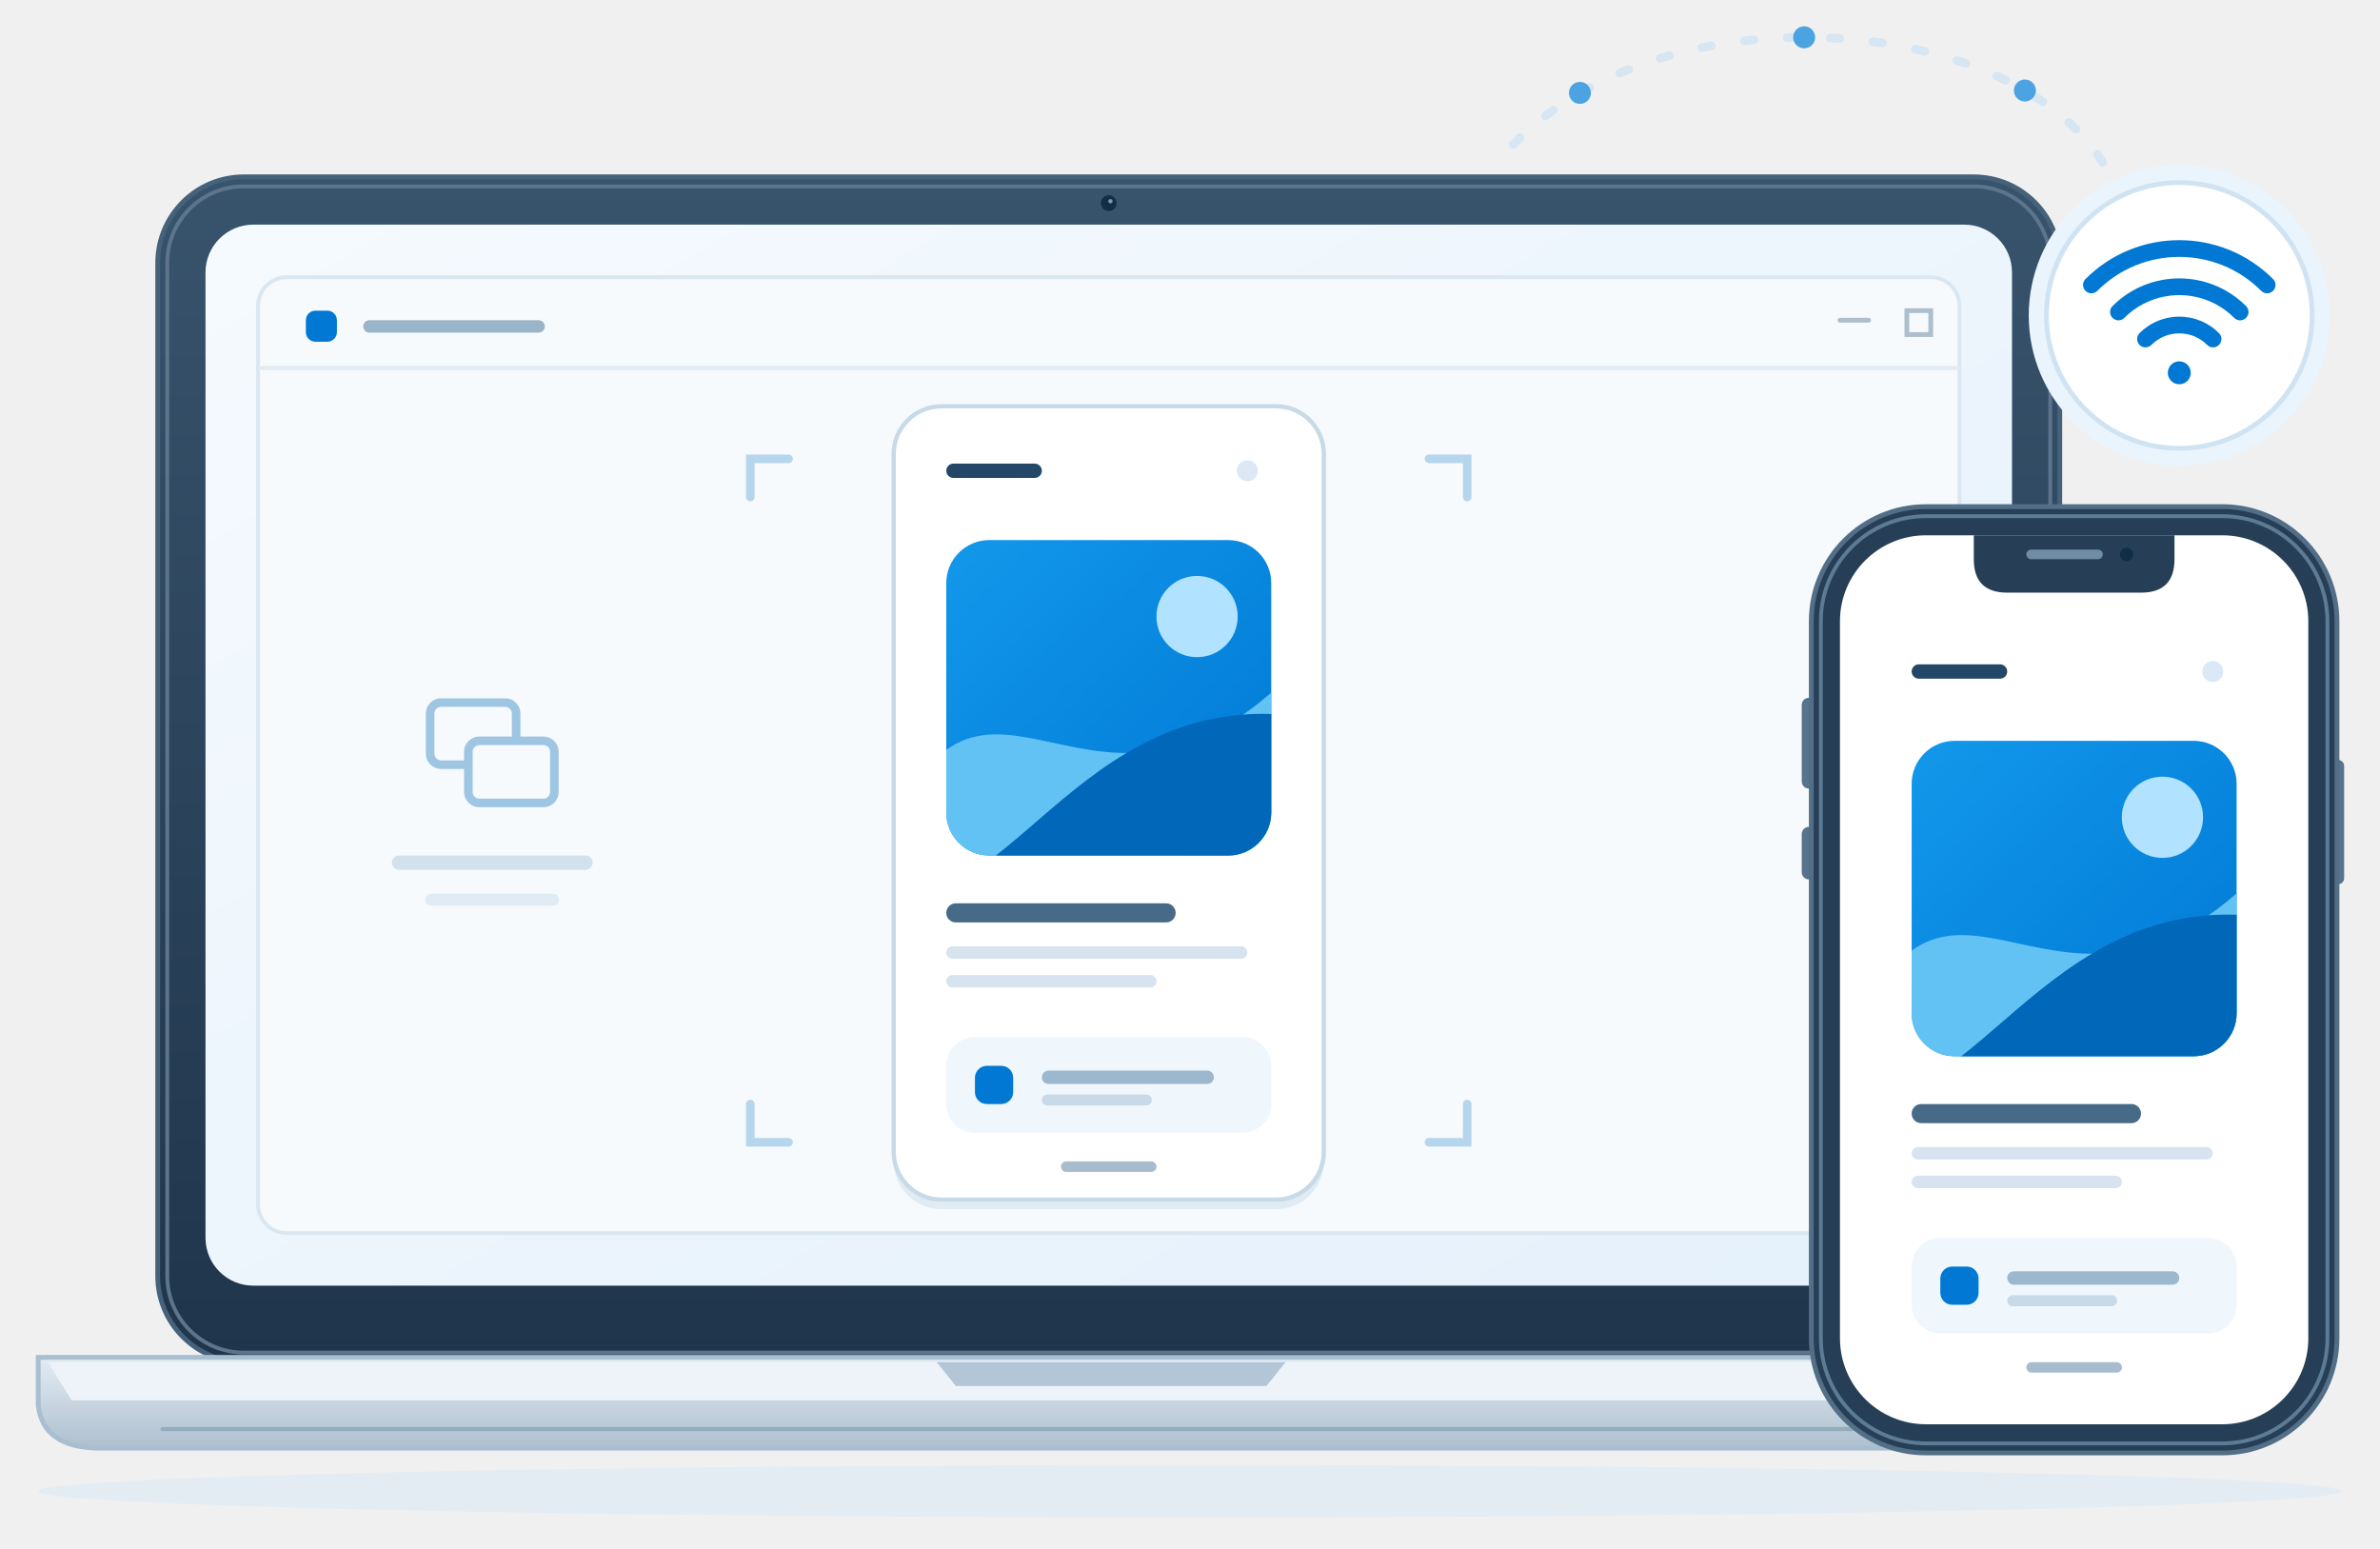
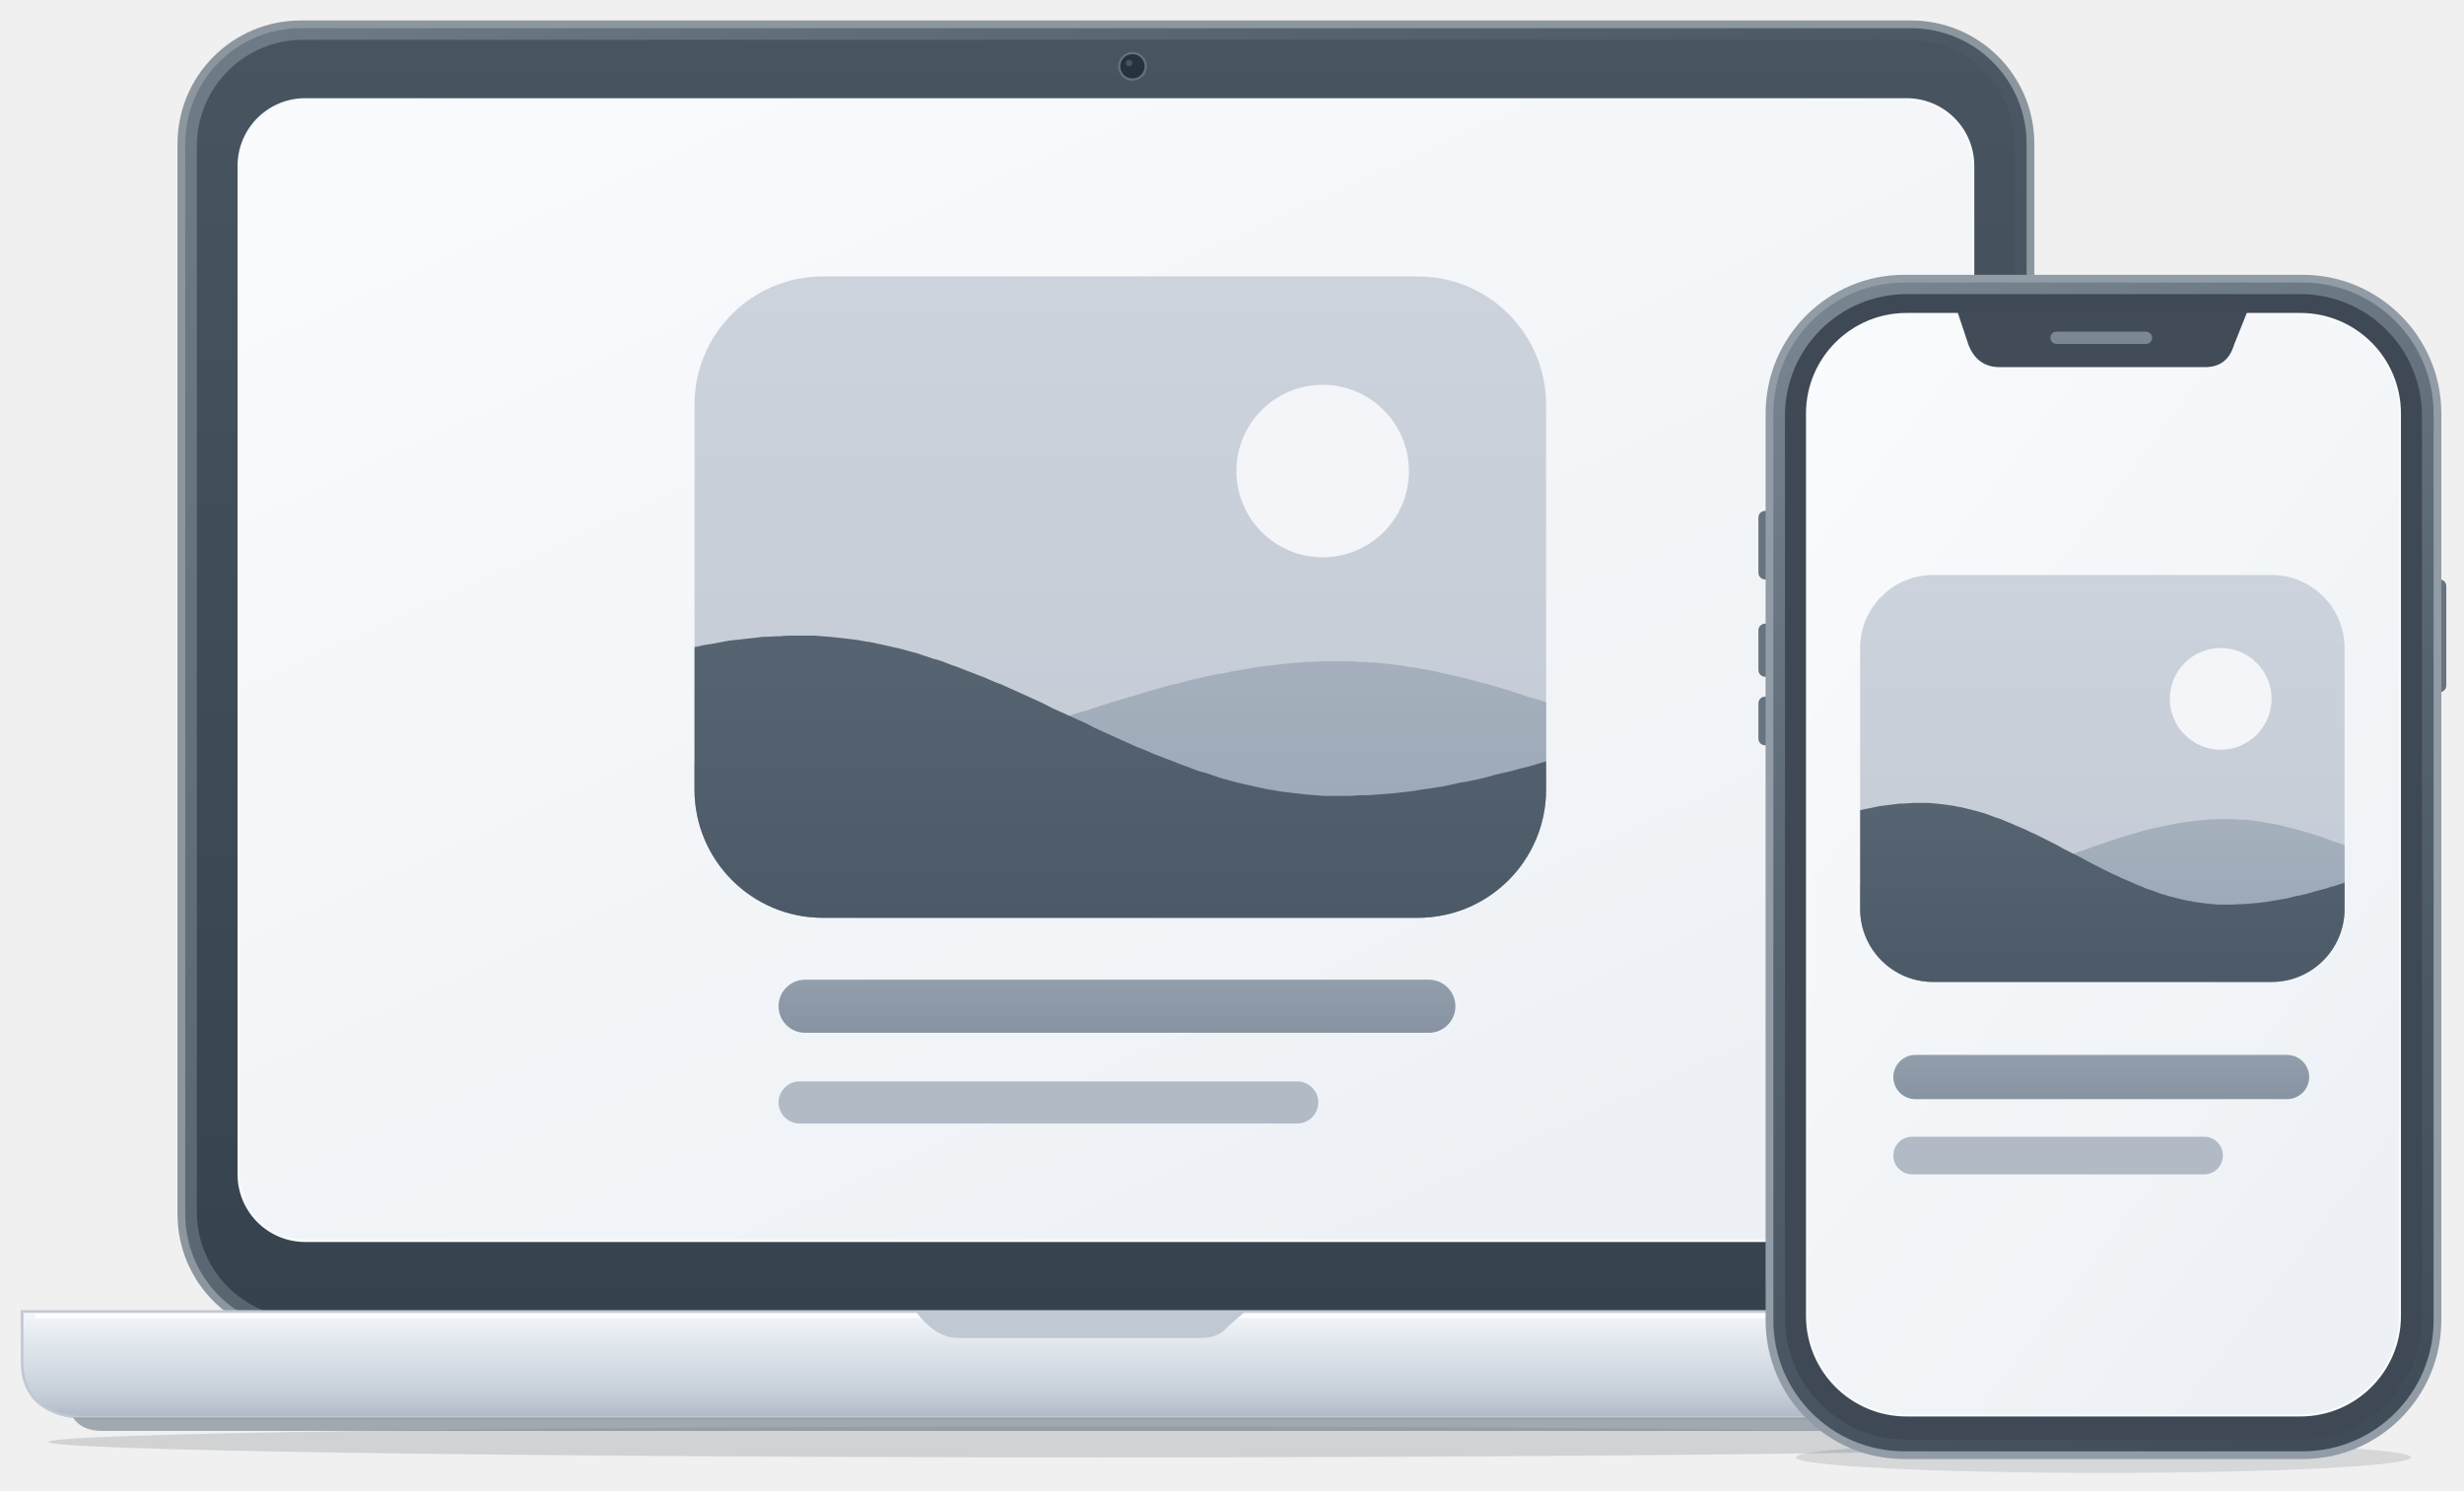
- <svg xmlns="http://www.w3.org/2000/svg" width="996" height="648" viewBox="72 30 498 324" fill="none" role="img" aria-labelledby="title desc">
+ <svg xmlns="http://www.w3.org/2000/svg" width="1114" height="674" viewBox="178 226 1114 674" fill="none" shape-rendering="geometricPrecision">
  <defs>
-     <linearGradient id="chassis" x1="0" y1="0" x2="0" y2="1">
-       <stop stop-color="#38536C" />
-       <stop offset="1" stop-color="#1F354B" />
+     <linearGradient id="laptop-case" x1="260" y1="237" x2="1040" y2="829" gradientUnits="userSpaceOnUse">
+       <stop stop-color="#707C88" />
+       <stop offset=".42" stop-color="#56636F" />
+       <stop offset="1" stop-color="#3E4A56" />
    </linearGradient>
-     <linearGradient id="silver" x1="0" y1="0" x2="0" y2="1">
-       <stop stop-color="#E3ECF4" />
-       <stop offset="1" stop-color="#AFBFCE" />
+     <linearGradient id="laptop-bezel" x1="600" y1="244" x2="600" y2="822" gradientUnits="userSpaceOnUse">
+       <stop stop-color="#485561" />
+       <stop offset="1" stop-color="#36434F" />
    </linearGradient>
-     <linearGradient id="blue" x1="0" y1="0" x2="1" y2="1">
-       <stop stop-color="#1298EB" />
-       <stop offset="1" stop-color="#0078D4" />
+     <linearGradient id="screen-face" x1="0" y1="0" x2=".7" y2="1">
+       <stop stop-color="#FAFBFD" />
+       <stop offset="1" stop-color="#EDF1F5" />
    </linearGradient>
-     <linearGradient id="canvas" x1="0" y1="0" x2="1" y2="1">
-       <stop stop-color="#F5FAFE" />
-       <stop offset="1" stop-color="#E4F0FB" />
+     <linearGradient id="laptop-base" x1="0" y1="0" x2="0" y2="1">
+       <stop stop-color="#F4F7FA" />
+       <stop offset=".34" stop-color="#DFE5EC" />
+       <stop offset=".8" stop-color="#C4CDD7" />
+       <stop offset="1" stop-color="#AFBAC6" />
    </linearGradient>
+     <linearGradient id="phone-case" x1="990" y1="354" x2="1250" y2="884" gradientUnits="userSpaceOnUse">
+       <stop stop-color="#7A8793" />
+       <stop offset=".48" stop-color="#55626F" />
+       <stop offset="1" stop-color="#3F4B57" />
+     </linearGradient>
+     <linearGradient id="photo-sky" x1="0" y1="0" x2="0" y2="1">
+       <stop stop-color="#CDD3DC" />
+       <stop offset="1" stop-color="#C2CAD5" />
+     </linearGradient>
+     <linearGradient id="rear-mountains" x1="0" y1=".5" x2="0" y2="1" gradientUnits="userSpaceOnUse">
+       <stop stop-color="#A8B2BF" />
+       <stop offset="1" stop-color="#99A5B4" />
+     </linearGradient>
+     <linearGradient id="front-mountains" x1="0" y1=".5" x2="0" y2="1" gradientUnits="userSpaceOnUse">
+       <stop stop-color="#586572" />
+       <stop offset="1" stop-color="#4C5966" />
+     </linearGradient>
+     <linearGradient id="primary-line" x1="0" y1="0" x2="0" y2="1">
+       <stop stop-color="#929EAB" />
+       <stop offset="1" stop-color="#8793A1" />
+     </linearGradient>
+     <clipPath id="computer-clip">
+       <rect x="492" y="351" width="385" height="290" rx="58" />
+     </clipPath>
+     <clipPath id="phone-clip">
+       <rect x="1019" y="486" width="219" height="184" rx="33" />
+     </clipPath>
  </defs>
-   <g id="illustration" transform="translate(39,-15)">
-     <ellipse cx="282" cy="357" rx="241" ry="5.5" fill="#E4ECF3" />
-     <g id="wireless-transfer">
-       <path d="M 473,79 C 453,47 379,42 348,77" stroke="#D6E6F3" stroke-width="1.8" stroke-dasharray="2 7" stroke-linecap="round" />
-       <circle cx="456.694" cy="63.933" r="2.3" fill="#4BA3E2" />
-       <circle cx="410.510" cy="52.807" r="2.3" fill="#4BA3E2" />
-       <circle cx="363.591" cy="64.437" r="2.3" fill="#4BA3E2" />
-     </g>
-     <g id="laptop">
-       <rect x="66" y="82" width="398" height="248" rx="18" fill="url(#chassis)" stroke="#46627B" stroke-width="1" />
-       <rect x="68" y="84" width="394" height="244" rx="16" stroke="#5C758B" stroke-width=".8" />
-       <rect x="76" y="92" width="378" height="222" rx="10" fill="url(#canvas)" />
-       <circle cx="265" cy="87.5" r="1.65" fill="#122D44" />
-       <circle cx="265.35" cy="87.1" r=".45" fill="#789AB6" />
-       <path d="M 41,329 H 489 L 509,339 Q 508,348 496,348 H 54 Q 42,348 41,339 Z" fill="url(#silver)" stroke="#A8BED1" stroke-width="1" />
-       <path d="M 43,330 H 487 L 502,338 H 48 Z" fill="#EDF3F8" />
-       <path d="M 229,330 H 302 L 298,335 H 233 Z" fill="#B3C6D8" />
-       <path d="M 67,344 H 477" stroke="#93ADBF" stroke-width=".85" stroke-linecap="round" />
-     </g>
-     <g id="desktop-interface">
-       <rect x="87" y="103" width="356" height="200" rx="6" fill="#F6FAFD" stroke="#DAE7F1" stroke-width=".8" />
-       <path d="M 87,122 H 443" stroke="#E2ECF4" stroke-width=".9" />
-       <rect x="97" y="110" width="6.5" height="6.5" rx="2" fill="#0078D4" />
-       <rect x="109" y="112" width="38" height="2.6" rx="1.3" fill="#9AB4C9" />
-       <path d="M 418,112 H 424 M 432,110 V 115 H 437 V 110 Z" stroke="#ADBFCD" stroke-width="1" stroke-linecap="round" />
-       <path d="M 198,141 H 190 V 149 M 332,141 H 340 V 149 M 198,284 H 190 V 276 M 332,284 H 340 V 276" stroke="#B6D6ED" stroke-width="1.8" stroke-linecap="round" />
-       <rect x="220" y="132" width="90" height="166" rx="10" fill="#E1EBF3" />
-       <rect x="220" y="130" width="90" height="166" rx="10" fill="#FFFFFF" stroke="#C7DAE8" stroke-width=".9" />
-       <g id="mirrored-content" transform="translate(223,132) scale(1)">
-         <clipPath id="mirrored-panel-clip">
-           <rect width="84" height="162" rx="9" />
-         </clipPath>
-         <g clip-path="url(#mirrored-panel-clip)">
-           <rect width="84" height="162" fill="#FFFFFF" />
-           <g id="mirrored-header">
-             <rect x="8" y="10" width="20" height="3" rx="1.5" fill="#244767" />
-             <circle cx="71" cy="11.5" r="2.2" fill="#DAE9F5" />
-           </g>
-           <clipPath id="mirrored-hero-clip">
-             <rect x="8" y="26" width="68" height="66" rx="9" />
-           </clipPath>
-           <g clip-path="url(#mirrored-hero-clip)">
-             <rect x="8" y="26" width="68" height="66" fill="url(#blue)" />
-             <circle cx="60.478" cy="42" r="8.5" fill="#B1E2FF" />
-             <g transform="translate(2.772,0)">
-               <path d="M -4,82 C 17,40 42,105 90,39 V 105 H -4 Z" fill="#62C2F4" />
-               <path d="M -4,99 C 20,104 37,50 89,65 V 108 H -4 Z" fill="#0067B9" />
-             </g>
-           </g>
-           <rect x="8" y="102" width="48" height="4" rx="2" fill="#476A88" />
-           <rect x="8" y="111" width="63" height="2.6" rx="1.3" fill="#D7E4EF" />
-           <rect x="8" y="117" width="44" height="2.6" rx="1.3" fill="#D7E4EF" />
-           <rect x="8" y="130" width="68" height="20" rx="6" fill="#EFF6FC" />
-           <rect x="14" y="136" width="8" height="8" rx="2.5" fill="#0078D4" />
-           <rect x="28" y="137" width="36" height="2.8" rx="1.4" fill="#9BB8CE" />
-           <rect x="28" y="142" width="23" height="2.3" rx="1.15" fill="#C8DAE8" />
-           <rect x="32" y="156" width="20" height="2.2" rx="1.1" fill="#A7BDCF" />
-         </g>
-       </g>
-       <g id="mirror-symbol" stroke="#9EC6E3" stroke-width="1.8">
-         <rect x="123" y="192" width="18" height="13" rx="2.3" />
-         <rect x="131" y="200" width="18" height="13" rx="2.3" fill="#F6FAFD" />
-       </g>
-       <rect x="115" y="224" width="42" height="3" rx="1.5" fill="#D1E1EE" />
-       <rect x="122" y="232" width="28" height="2.5" rx="1.25" fill="#E0EBF4" />
-     </g>
-     <g id="wifi-badge">
-       <circle cx="489" cy="111" r="31.5" fill="#EAF4FC" />
-       <circle cx="489" cy="111" r="27.8" fill="#FFFFFF" stroke="#D0E3F2" stroke-width="1" />
-       <g id="wifi-icon" stroke="#0078D4" stroke-width="3.5" stroke-linecap="round" fill="none">
-         <path d="M 470.615,104.615 A 26,26 0 0 1 507.385,104.615" />
-         <path d="M 476.272,110.272 A 18,18 0 0 1 501.728,110.272" />
-         <path d="M 481.929,115.929 A 10,10 0 0 1 496.071,115.929" />
-         <circle cx="489" cy="123" r="2.4" stroke="none" fill="#0078D4" />
-       </g>
-     </g>
-     <g id="phone">
-       <rect x="410" y="191" width="3" height="19" rx="1.5" fill="#58748C" />
-       <rect x="410" y="218" width="3" height="11" rx="1.5" fill="#58748C" />
-       <rect x="521" y="204" width="2.5" height="26" rx="1.25" fill="#58748C" />
-       <rect x="412" y="151" width="110" height="198" rx="24" fill="#263F56" stroke="#526F87" stroke-width="1" />
-       <rect x="414" y="153" width="106" height="194" rx="22" stroke="#5D7B94" stroke-width=".8" />
-       <rect x="418" y="157" width="98" height="186" rx="18" fill="#FFFFFF" />
-       <path d="M 446,157 H 488 V 162 Q 488,169 481,169 H 453 Q 446,169 446,162 Z" fill="#263F56" />
-       <rect x="457" y="160" width="16" height="2" rx="1" fill="#718DA5" />
-       <circle cx="478" cy="161" r="1.4" fill="#102E45" />
-       <g id="phone-content" transform="translate(425,174) scale(1)">
-         <clipPath id="phone-panel-clip">
-           <rect width="84" height="162" rx="9" />
-         </clipPath>
-         <g clip-path="url(#phone-panel-clip)">
-           <rect width="84" height="162" fill="#FFFFFF" />
-           <g id="phone-header">
-             <rect x="8" y="10" width="20" height="3" rx="1.5" fill="#244767" />
-             <circle cx="71" cy="11.5" r="2.2" fill="#DAE9F5" />
-           </g>
-           <clipPath id="phone-hero-clip">
-             <rect x="8" y="26" width="68" height="66" rx="9" />
-           </clipPath>
-           <g clip-path="url(#phone-hero-clip)">
-             <rect x="8" y="26" width="68" height="66" fill="url(#blue)" />
-             <circle cx="60.478" cy="42" r="8.5" fill="#B1E2FF" />
-             <g transform="translate(2.772,0)">
-               <path d="M -4,82 C 17,40 42,105 90,39 V 105 H -4 Z" fill="#62C2F4" />
-               <path d="M -4,99 C 20,104 37,50 89,65 V 108 H -4 Z" fill="#0067B9" />
-             </g>
-           </g>
-           <rect x="8" y="102" width="48" height="4" rx="2" fill="#476A88" />
-           <rect x="8" y="111" width="63" height="2.6" rx="1.3" fill="#D7E4EF" />
-           <rect x="8" y="117" width="44" height="2.6" rx="1.3" fill="#D7E4EF" />
-           <rect x="8" y="130" width="68" height="20" rx="6" fill="#EFF6FC" />
-           <rect x="14" y="136" width="8" height="8" rx="2.5" fill="#0078D4" />
-           <rect x="28" y="137" width="36" height="2.8" rx="1.4" fill="#9BB8CE" />
-           <rect x="28" y="142" width="23" height="2.3" rx="1.15" fill="#C8DAE8" />
-           <rect x="32" y="156" width="20" height="2.2" rx="1.1" fill="#A7BDCF" />
-         </g>
+   <ellipse cx="676" cy="878" rx="476" ry="7" fill="#27313C" opacity=".16" />
+   <ellipse cx="1129" cy="885" rx="139" ry="7" fill="#27313C" opacity=".13" />
+   <rect x="260" y="237" width="836" height="592" rx="54" fill="url(#laptop-case)" stroke="#8C969F" stroke-width="3.5" />
+   <rect x="267" y="244" width="822" height="578" rx="48" fill="url(#laptop-bezel)" />
+   <rect x="286" y="271" width="784" height="516" rx="30" fill="url(#screen-face)" stroke="#F7F9FB" stroke-width="1.2" />
+   <circle cx="690" cy="256" r="6" fill="#26323D" stroke="#65717E" stroke-width="1" />
+   <circle cx="688.5" cy="254.5" r="1.5" fill="#83909C" opacity=".35" />
+   <g clip-path="url(#computer-clip)">
+     <rect x="492" y="351" width="385" height="290" fill="url(#photo-sky)" />
+     <circle cx="776" cy="439" r="39" fill="#F3F5F8" />
+     <g transform="translate(492 351) scale(385 290)">
+       <g>
+         <path d="M0 1 L0 0.759 C0.007 0.76 0.013 0.761 0.02 0.762 C0.027 0.763 0.033 0.764 0.04 0.765 C0.047 0.766 0.053 0.766 0.06 0.767 C0.067 0.768 0.073 0.768 0.08 0.769 C0.087 0.769 0.093 0.769 0.1 0.77 C0.107 0.77 0.113 0.77 0.12 0.77 C0.122 0.77 0.123 0.77 0.125 0.77 C0.13 0.77 0.135 0.77 0.14 0.77 C0.147 0.77 0.153 0.769 0.16 0.769 C0.167 0.768 0.173 0.768 0.18 0.767 C0.187 0.766 0.193 0.765 0.2 0.764 C0.207 0.763 0.213 0.762 0.22 0.761 C0.227 0.759 0.233 0.758 0.24 0.756 C0.247 0.755 0.253 0.753 0.26 0.751 C0.267 0.75 0.273 0.748 0.28 0.746 C0.287 0.744 0.293 0.742 0.3 0.74 C0.307 0.737 0.313 0.735 0.32 0.733 C0.327 0.731 0.333 0.728 0.34 0.726 C0.347 0.723 0.353 0.721 0.36 0.718 C0.367 0.715 0.373 0.713 0.38 0.71 C0.387 0.707 0.393 0.705 0.4 0.702 C0.407 0.699 0.413 0.696 0.42 0.693 C0.427 0.691 0.433 0.688 0.44 0.685 C0.447 0.682 0.453 0.679 0.46 0.677 C0.467 0.674 0.473 0.671 0.48 0.668 C0.487 0.665 0.493 0.663 0.5 0.66 C0.507 0.657 0.513 0.655 0.52 0.652 C0.527 0.649 0.533 0.647 0.54 0.644 C0.547 0.642 0.553 0.639 0.56 0.637 C0.567 0.635 0.573 0.633 0.58 0.63 C0.587 0.628 0.593 0.626 0.6 0.624 C0.607 0.622 0.613 0.62 0.62 0.619 C0.627 0.617 0.633 0.615 0.64 0.614 C0.647 0.612 0.653 0.611 0.66 0.609 C0.667 0.608 0.673 0.607 0.68 0.606 C0.687 0.605 0.693 0.604 0.7 0.603 C0.707 0.602 0.713 0.602 0.72 0.601 C0.727 0.601 0.733 0.6 0.74 0.6 C0.745 0.6 0.75 0.6 0.755 0.6 C0.757 0.6 0.758 0.6 0.76 0.6 C0.767 0.6 0.773 0.6 0.78 0.601 C0.787 0.601 0.793 0.602 0.8 0.602 C0.807 0.603 0.813 0.604 0.82 0.605 C0.827 0.606 0.833 0.607 0.84 0.609 C0.847 0.61 0.853 0.612 0.86 0.613 C0.867 0.615 0.873 0.617 0.88 0.619 C0.887 0.621 0.893 0.623 0.9 0.625 C0.907 0.627 0.913 0.629 0.92 0.632 C0.927 0.634 0.933 0.636 0.94 0.639 C0.947 0.642 0.953 0.644 0.96 0.647 C0.967 0.65 0.973 0.653 0.98 0.656 C0.987 0.658 0.993 0.661 1 0.664 L1 1 Z" fill="url(#rear-mountains)" />
+         <path d="M0 1 L0 0.578 C0.007 0.576 0.013 0.574 0.02 0.573 C0.027 0.571 0.033 0.57 0.04 0.568 C0.047 0.567 0.053 0.566 0.06 0.565 C0.067 0.564 0.073 0.563 0.08 0.562 C0.087 0.562 0.093 0.561 0.1 0.561 C0.107 0.56 0.113 0.56 0.12 0.56 C0.122 0.56 0.123 0.56 0.125 0.56 C0.13 0.56 0.135 0.56 0.14 0.56 C0.147 0.561 0.153 0.561 0.16 0.562 C0.167 0.563 0.173 0.564 0.18 0.565 C0.187 0.566 0.193 0.567 0.2 0.569 C0.207 0.57 0.213 0.572 0.22 0.574 C0.227 0.576 0.233 0.578 0.24 0.58 C0.247 0.582 0.253 0.585 0.26 0.587 C0.267 0.59 0.273 0.593 0.28 0.596 C0.287 0.598 0.293 0.601 0.3 0.605 C0.307 0.608 0.313 0.611 0.32 0.615 C0.327 0.618 0.333 0.622 0.34 0.625 C0.347 0.629 0.353 0.633 0.36 0.636 C0.367 0.64 0.373 0.644 0.38 0.648 C0.387 0.652 0.393 0.656 0.4 0.66 C0.407 0.664 0.413 0.668 0.42 0.673 C0.427 0.677 0.433 0.681 0.44 0.685 C0.447 0.689 0.453 0.693 0.46 0.697 C0.467 0.702 0.473 0.706 0.48 0.71 C0.487 0.714 0.493 0.718 0.5 0.722 C0.507 0.726 0.513 0.73 0.52 0.734 C0.527 0.737 0.533 0.741 0.54 0.745 C0.547 0.748 0.553 0.752 0.56 0.755 C0.567 0.759 0.573 0.762 0.58 0.765 C0.587 0.769 0.593 0.772 0.6 0.774 C0.607 0.777 0.613 0.78 0.62 0.783 C0.627 0.785 0.633 0.788 0.64 0.79 C0.647 0.792 0.653 0.794 0.66 0.796 C0.667 0.798 0.673 0.8 0.68 0.801 C0.687 0.803 0.693 0.804 0.7 0.805 C0.707 0.806 0.713 0.807 0.72 0.808 C0.727 0.809 0.733 0.809 0.74 0.81 C0.745 0.81 0.75 0.81 0.755 0.81 C0.757 0.81 0.758 0.81 0.76 0.81 C0.767 0.81 0.773 0.81 0.78 0.809 C0.787 0.809 0.793 0.809 0.8 0.808 C0.807 0.807 0.813 0.807 0.82 0.806 C0.827 0.805 0.833 0.804 0.84 0.803 C0.847 0.802 0.853 0.8 0.86 0.799 C0.867 0.798 0.873 0.796 0.88 0.795 C0.887 0.793 0.893 0.791 0.9 0.789 C0.907 0.788 0.913 0.786 0.92 0.784 C0.927 0.782 0.933 0.78 0.94 0.777 C0.947 0.775 0.953 0.773 0.96 0.771 C0.967 0.768 0.973 0.766 0.98 0.764 C0.987 0.761 0.993 0.759 1 0.756 L1 1 Z" fill="url(#front-mountains)" />
      </g>
    </g>
  </g>
+   <rect x="530" y="669" width="306" height="24" rx="12" fill="url(#primary-line)" />
+   <rect x="530" y="715" width="244" height="19" rx="9.5" fill="#B1BAC5" />
+   <path d="M188 819 H1155 V838 C1155 855 1144 866 1127 867 H217 C199 867 188 858 188 842 Z" fill="url(#laptop-base)" stroke="#C0C9D2" stroke-width="1.2" />
+   <path d="M194 821 H1150" stroke="#FFFFFF" stroke-width="2" opacity=".85" />
+   <path d="M592 819 H741 L733 826 Q729 831 721 831 H611 Q601 831 592 819 Z" fill="#C0C9D3" />
+   <path d="M211 867 H1136 L1126 873 H224 Q215 873 211 867 Z" fill="#75818D" opacity=".65" />
+   <rect x="973" y="457" width="7" height="31" rx="3" fill="#67737F" />
+   <rect x="973" y="508" width="7" height="24" rx="3" fill="#67737F" />
+   <rect x="973" y="541" width="7" height="22" rx="3" fill="#67737F" />
+   <rect x="1277" y="488" width="7" height="51" rx="3" fill="#687480" />
+   <rect x="978" y="352" width="302" height="532" rx="61" fill="url(#phone-case)" stroke="#929CA6" stroke-width="3.5" />
+   <rect x="985" y="359" width="288" height="518" rx="55" fill="#3E4955" />
+   <rect x="995" y="368" width="268" height="498" rx="45" fill="url(#screen-face)" stroke="#F8FAFC" stroke-width="1" />
+   <path d="M1063 367 H1194 L1188 382 Q1185 392 1175 392 H1082 Q1072 392 1068 382 Z" fill="#414C58" />
+   <rect x="1105" y="376" width="46" height="5.5" rx="2.75" fill="#7B8794" />
+   <g clip-path="url(#phone-clip)">
+     <rect x="1019" y="486" width="219" height="184" fill="url(#photo-sky)" />
+     <circle cx="1182" cy="542" r="23" fill="#F3F5F8" />
+     <g transform="translate(1019 486) scale(219 184)">
+       <g>
+         <path d="M0 1 L0 0.759 C0.007 0.76 0.013 0.761 0.02 0.762 C0.027 0.763 0.033 0.764 0.04 0.765 C0.047 0.766 0.053 0.766 0.06 0.767 C0.067 0.768 0.073 0.768 0.08 0.769 C0.087 0.769 0.093 0.769 0.1 0.77 C0.107 0.77 0.113 0.77 0.12 0.77 C0.122 0.77 0.123 0.77 0.125 0.77 C0.13 0.77 0.135 0.77 0.14 0.77 C0.147 0.77 0.153 0.769 0.16 0.769 C0.167 0.768 0.173 0.768 0.18 0.767 C0.187 0.766 0.193 0.765 0.2 0.764 C0.207 0.763 0.213 0.762 0.22 0.761 C0.227 0.759 0.233 0.758 0.24 0.756 C0.247 0.755 0.253 0.753 0.26 0.751 C0.267 0.75 0.273 0.748 0.28 0.746 C0.287 0.744 0.293 0.742 0.3 0.74 C0.307 0.737 0.313 0.735 0.32 0.733 C0.327 0.731 0.333 0.728 0.34 0.726 C0.347 0.723 0.353 0.721 0.36 0.718 C0.367 0.715 0.373 0.713 0.38 0.71 C0.387 0.707 0.393 0.705 0.4 0.702 C0.407 0.699 0.413 0.696 0.42 0.693 C0.427 0.691 0.433 0.688 0.44 0.685 C0.447 0.682 0.453 0.679 0.46 0.677 C0.467 0.674 0.473 0.671 0.48 0.668 C0.487 0.665 0.493 0.663 0.5 0.66 C0.507 0.657 0.513 0.655 0.52 0.652 C0.527 0.649 0.533 0.647 0.54 0.644 C0.547 0.642 0.553 0.639 0.56 0.637 C0.567 0.635 0.573 0.633 0.58 0.63 C0.587 0.628 0.593 0.626 0.6 0.624 C0.607 0.622 0.613 0.62 0.62 0.619 C0.627 0.617 0.633 0.615 0.64 0.614 C0.647 0.612 0.653 0.611 0.66 0.609 C0.667 0.608 0.673 0.607 0.68 0.606 C0.687 0.605 0.693 0.604 0.7 0.603 C0.707 0.602 0.713 0.602 0.72 0.601 C0.727 0.601 0.733 0.6 0.74 0.6 C0.745 0.6 0.75 0.6 0.755 0.6 C0.757 0.6 0.758 0.6 0.76 0.6 C0.767 0.6 0.773 0.6 0.78 0.601 C0.787 0.601 0.793 0.602 0.8 0.602 C0.807 0.603 0.813 0.604 0.82 0.605 C0.827 0.606 0.833 0.607 0.84 0.609 C0.847 0.61 0.853 0.612 0.86 0.613 C0.867 0.615 0.873 0.617 0.88 0.619 C0.887 0.621 0.893 0.623 0.9 0.625 C0.907 0.627 0.913 0.629 0.92 0.632 C0.927 0.634 0.933 0.636 0.94 0.639 C0.947 0.642 0.953 0.644 0.96 0.647 C0.967 0.65 0.973 0.653 0.98 0.656 C0.987 0.658 0.993 0.661 1 0.664 L1 1 Z" fill="url(#rear-mountains)" />
+         <path d="M0 1 L0 0.578 C0.007 0.576 0.013 0.574 0.02 0.573 C0.027 0.571 0.033 0.57 0.04 0.568 C0.047 0.567 0.053 0.566 0.06 0.565 C0.067 0.564 0.073 0.563 0.08 0.562 C0.087 0.562 0.093 0.561 0.1 0.561 C0.107 0.56 0.113 0.56 0.12 0.56 C0.122 0.56 0.123 0.56 0.125 0.56 C0.13 0.56 0.135 0.56 0.14 0.56 C0.147 0.561 0.153 0.561 0.16 0.562 C0.167 0.563 0.173 0.564 0.18 0.565 C0.187 0.566 0.193 0.567 0.2 0.569 C0.207 0.57 0.213 0.572 0.22 0.574 C0.227 0.576 0.233 0.578 0.24 0.58 C0.247 0.582 0.253 0.585 0.26 0.587 C0.267 0.59 0.273 0.593 0.28 0.596 C0.287 0.598 0.293 0.601 0.3 0.605 C0.307 0.608 0.313 0.611 0.32 0.615 C0.327 0.618 0.333 0.622 0.34 0.625 C0.347 0.629 0.353 0.633 0.36 0.636 C0.367 0.64 0.373 0.644 0.38 0.648 C0.387 0.652 0.393 0.656 0.4 0.66 C0.407 0.664 0.413 0.668 0.42 0.673 C0.427 0.677 0.433 0.681 0.44 0.685 C0.447 0.689 0.453 0.693 0.46 0.697 C0.467 0.702 0.473 0.706 0.48 0.71 C0.487 0.714 0.493 0.718 0.5 0.722 C0.507 0.726 0.513 0.73 0.52 0.734 C0.527 0.737 0.533 0.741 0.54 0.745 C0.547 0.748 0.553 0.752 0.56 0.755 C0.567 0.759 0.573 0.762 0.58 0.765 C0.587 0.769 0.593 0.772 0.6 0.774 C0.607 0.777 0.613 0.78 0.62 0.783 C0.627 0.785 0.633 0.788 0.64 0.79 C0.647 0.792 0.653 0.794 0.66 0.796 C0.667 0.798 0.673 0.8 0.68 0.801 C0.687 0.803 0.693 0.804 0.7 0.805 C0.707 0.806 0.713 0.807 0.72 0.808 C0.727 0.809 0.733 0.809 0.74 0.81 C0.745 0.81 0.75 0.81 0.755 0.81 C0.757 0.81 0.758 0.81 0.76 0.81 C0.767 0.81 0.773 0.81 0.78 0.809 C0.787 0.809 0.793 0.809 0.8 0.808 C0.807 0.807 0.813 0.807 0.82 0.806 C0.827 0.805 0.833 0.804 0.84 0.803 C0.847 0.802 0.853 0.8 0.86 0.799 C0.867 0.798 0.873 0.796 0.88 0.795 C0.887 0.793 0.893 0.791 0.9 0.789 C0.907 0.788 0.913 0.786 0.92 0.784 C0.927 0.782 0.933 0.78 0.94 0.777 C0.947 0.775 0.953 0.773 0.96 0.771 C0.967 0.768 0.973 0.766 0.98 0.764 C0.987 0.761 0.993 0.759 1 0.756 L1 1 Z" fill="url(#front-mountains)" />
+       </g>
+     </g>
+   </g>
+   <rect x="1034" y="703" width="188" height="20" rx="10" fill="url(#primary-line)" />
+   <rect x="1034" y="740" width="149" height="17" rx="8.5" fill="#B1BAC5" />
</svg>
